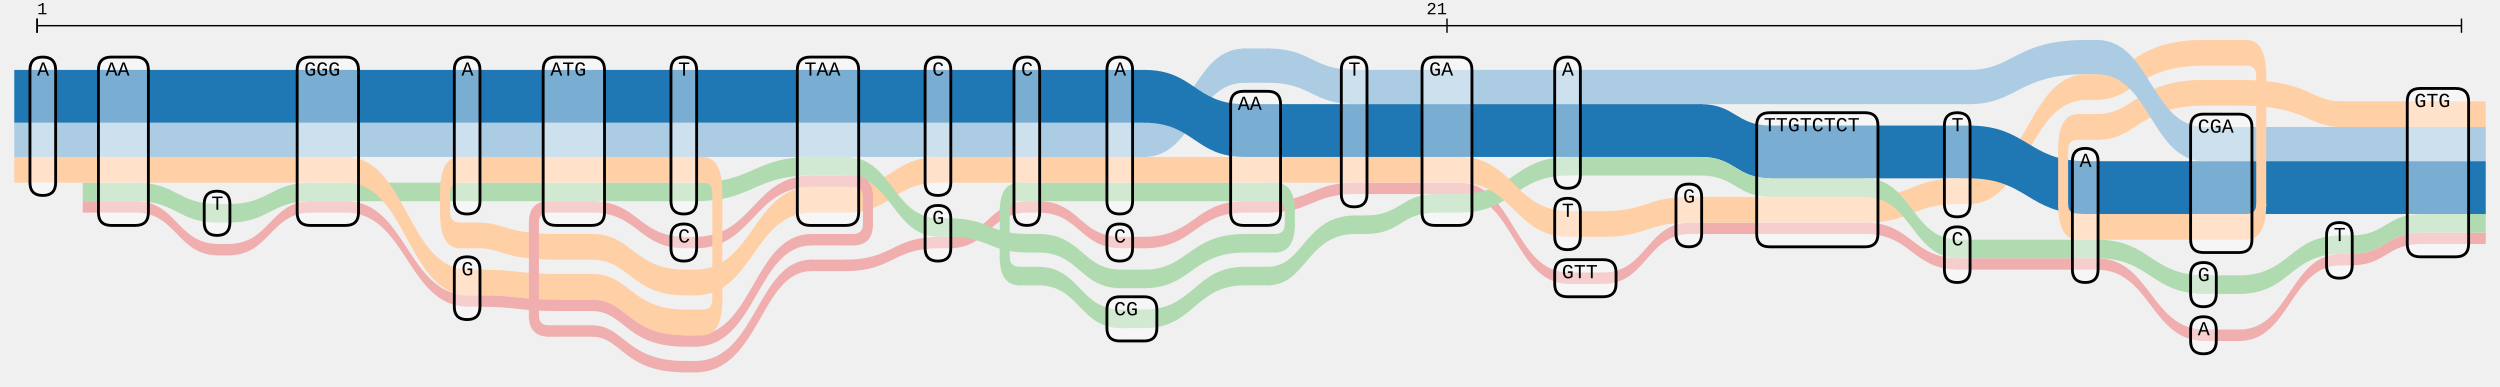
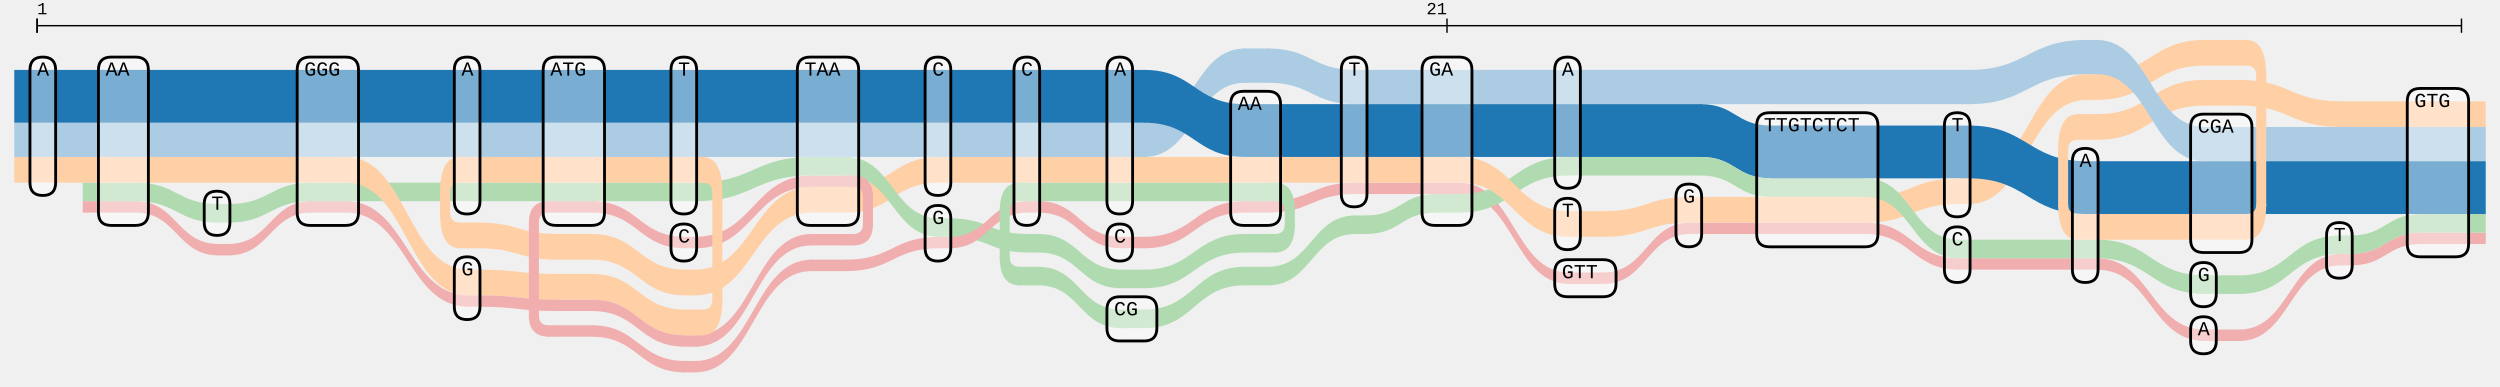
<svg xmlns="http://www.w3.org/2000/svg" id="tubemap" viewBox="-10 -29 1752.286 271">
  <g>
    <defs>
      <pattern id="patternA" width="7" height="7" patternUnits="userSpaceOnUse" patternTransform="rotate(45)">
        <rect x="0" y="0" width="7" height="7" fill="#FFFFFF" />
        <rect x="0" y="0" width="3" height="3" fill="#505050" />
        <rect x="4" y="0" width="3" height="3" fill="#505050" />
        <rect x="0" y="4" width="3" height="3" fill="#505050" />
        <rect x="4" y="4" width="3" height="3" fill="#505050" />
      </pattern>
    </defs>
    <g class="track">
      <rect x="48" y="112" width="38" height="8" style="fill: rgb(240, 174, 174); fill-opacity: 1;" trackID="4" trackName="Track E" class="track4" color="#F0AEAE" />
      <rect x="142.143" y="142" width="9" height="8" style="fill: rgb(240, 174, 174); fill-opacity: 1;" trackID="4" trackName="Track E" class="track4" color="#F0AEAE" />
      <rect x="207.286" y="112" width="26" height="8" style="fill: rgb(240, 174, 174); fill-opacity: 1;" trackID="4" trackName="Track E" class="track4" color="#F0AEAE" />
      <rect x="317.429" y="178" width="9" height="8" style="fill: rgb(240, 174, 174); fill-opacity: 1;" trackID="4" trackName="Track E" class="track4" color="#F0AEAE" />
      <rect x="379.714" y="181" width="26" height="8" style="fill: rgb(240, 174, 174); fill-opacity: 1;" trackID="4" trackName="Track E" class="track4" color="#F0AEAE" />
      <rect x="469.286" y="206" width="9" height="8" style="fill: rgb(240, 174, 174); fill-opacity: 1;" trackID="4" trackName="Track E" class="track4" color="#F0AEAE" />
      <rect x="557.857" y="135" width="26" height="8" style="fill: rgb(240, 174, 174); fill-opacity: 1;" trackID="4" trackName="Track E" class="track4" color="#F0AEAE" />
      <rect x="557.857" y="94" width="26" height="8" style="fill: rgb(240, 174, 174); fill-opacity: 1;" trackID="4" trackName="Track E" class="track4" color="#F0AEAE" />
      <rect x="469.286" y="137" width="9" height="8" style="fill: rgb(240, 174, 174); fill-opacity: 1;" trackID="4" trackName="Track E" class="track4" color="#F0AEAE" />
      <rect x="379.714" y="112" width="26" height="8" style="fill: rgb(240, 174, 174); fill-opacity: 1;" trackID="4" trackName="Track E" class="track4" color="#F0AEAE" />
      <rect x="379.714" y="199" width="26" height="8" style="fill: rgb(240, 174, 174); fill-opacity: 1;" trackID="4" trackName="Track E" class="track4" color="#F0AEAE" />
      <rect x="469.286" y="224" width="9" height="8" style="fill: rgb(240, 174, 174); fill-opacity: 1;" trackID="4" trackName="Track E" class="track4" color="#F0AEAE" />
      <rect x="557.857" y="153" width="26" height="8" style="fill: rgb(240, 174, 174); fill-opacity: 1;" trackID="4" trackName="Track E" class="track4" color="#F0AEAE" />
      <rect x="647.429" y="137" width="9" height="8" style="fill: rgb(240, 174, 174); fill-opacity: 1;" trackID="4" trackName="Track E" class="track4" color="#F0AEAE" />
      <rect x="709.714" y="112" width="9" height="8" style="fill: rgb(240, 174, 174); fill-opacity: 1;" trackID="4" trackName="Track E" class="track4" color="#F0AEAE" />
      <rect x="774.857" y="137" width="18" height="8" style="fill: rgb(240, 174, 174); fill-opacity: 1;" trackID="4" trackName="Track E" class="track4" color="#F0AEAE" />
      <rect x="861.571" y="112" width="18" height="8" style="fill: rgb(240, 174, 174); fill-opacity: 1;" trackID="4" trackName="Track E" class="track4" color="#F0AEAE" />
      <rect x="939.143" y="99" width="74.571" height="8" style="fill: rgb(240, 174, 174); fill-opacity: 1;" trackID="4" trackName="Track E" class="track4" color="#F0AEAE" />
      <rect x="1088.714" y="162" width="26" height="8" style="fill: rgb(240, 174, 174); fill-opacity: 1;" trackID="4" trackName="Track E" class="track4" color="#F0AEAE" />
      <rect x="1173.714" y="127" width="124.571" height="8" style="fill: rgb(240, 174, 174); fill-opacity: 1;" trackID="4" trackName="Track E" class="track4" color="#F0AEAE" />
      <rect x="1361.857" y="152" width="98.714" height="8" style="fill: rgb(240, 174, 174); fill-opacity: 1;" trackID="4" trackName="Track E" class="track4" color="#F0AEAE" />
      <rect x="1534.429" y="202" width="26" height="8" style="fill: rgb(240, 174, 174); fill-opacity: 1;" trackID="4" trackName="Track E" class="track4" color="#F0AEAE" />
      <rect x="1629.714" y="149" width="9" height="8" style="fill: rgb(240, 174, 174); fill-opacity: 1;" trackID="4" trackName="Track E" class="track4" color="#F0AEAE" />
      <rect x="1686.286" y="134" width="46" height="8" style="fill: rgb(240, 174, 174); fill-opacity: 1;" trackID="4" trackName="Track E" class="track4" color="#F0AEAE" />
      <rect x="48" y="99" width="38" height="13" style="fill: rgb(176, 219, 176); fill-opacity: 1;" trackID="3" trackName="Track D" class="track3" color="#B0DBB0" />
      <rect x="142.143" y="114" width="9" height="13" style="fill: rgb(176, 219, 176); fill-opacity: 1;" trackID="3" trackName="Track D" class="track3" color="#B0DBB0" />
      <rect x="207.286" y="99" width="271" height="13" style="fill: rgb(176, 219, 176); fill-opacity: 1;" trackID="3" trackName="Track D" class="track3" color="#B0DBB0" />
      <rect x="557.857" y="81" width="26" height="13" style="fill: rgb(176, 219, 176); fill-opacity: 1;" trackID="3" trackName="Track D" class="track3" color="#B0DBB0" />
      <rect x="647.429" y="124" width="9" height="13" style="fill: rgb(176, 219, 176); fill-opacity: 1;" trackID="3" trackName="Track D" class="track3" color="#B0DBB0" />
      <rect x="709.714" y="135" width="9" height="13" style="fill: rgb(176, 219, 176); fill-opacity: 1;" trackID="3" trackName="Track D" class="track3" color="#B0DBB0" />
      <rect x="774.857" y="160" width="18" height="13" style="fill: rgb(176, 219, 176); fill-opacity: 1;" trackID="3" trackName="Track D" class="track3" color="#B0DBB0" />
      <rect x="861.571" y="135" width="18" height="13" style="fill: rgb(176, 219, 176); fill-opacity: 1;" trackID="3" trackName="Track D" class="track3" color="#B0DBB0" />
      <rect x="709.714" y="99" width="169.857" height="13" style="fill: rgb(176, 219, 176); fill-opacity: 1;" trackID="3" trackName="Track D" class="track3" color="#B0DBB0" />
      <rect x="709.714" y="158" width="9" height="13" style="fill: rgb(176, 219, 176); fill-opacity: 1;" trackID="3" trackName="Track D" class="track3" color="#B0DBB0" />
      <rect x="774.857" y="188" width="18" height="13" style="fill: rgb(176, 219, 176); fill-opacity: 1;" trackID="3" trackName="Track D" class="track3" color="#B0DBB0" />
      <rect x="861.571" y="158" width="18" height="13" style="fill: rgb(176, 219, 176); fill-opacity: 1;" trackID="3" trackName="Track D" class="track3" color="#B0DBB0" />
      <rect x="939.143" y="122" width="9" height="13" style="fill: rgb(176, 219, 176); fill-opacity: 1;" trackID="3" trackName="Track D" class="track3" color="#B0DBB0" />
      <rect x="995.714" y="107" width="18" height="13" style="fill: rgb(176, 219, 176); fill-opacity: 1;" trackID="3" trackName="Track D" class="track3" color="#B0DBB0" />
      <rect x="1088.714" y="81" width="94" height="13" style="fill: rgb(176, 219, 176); fill-opacity: 1;" trackID="3" trackName="Track D" class="track3" color="#B0DBB0" />
      <rect x="1230.286" y="96" width="68" height="13" style="fill: rgb(176, 219, 176); fill-opacity: 1;" trackID="3" trackName="Track D" class="track3" color="#B0DBB0" />
      <rect x="1361.857" y="139" width="98.714" height="13" style="fill: rgb(176, 219, 176); fill-opacity: 1;" trackID="3" trackName="Track D" class="track3" color="#B0DBB0" />
      <rect x="1534.429" y="164" width="26" height="13" style="fill: rgb(176, 219, 176); fill-opacity: 1;" trackID="3" trackName="Track D" class="track3" color="#B0DBB0" />
      <rect x="1629.714" y="136" width="9" height="13" style="fill: rgb(176, 219, 176); fill-opacity: 1;" trackID="3" trackName="Track D" class="track3" color="#B0DBB0" />
      <rect x="1686.286" y="121" width="46" height="13" style="fill: rgb(176, 219, 176); fill-opacity: 1;" trackID="3" trackName="Track D" class="track3" color="#B0DBB0" />
      <rect x="0" y="81" width="233.286" height="18" style="fill: rgb(255, 207, 165); fill-opacity: 1;" trackID="2" trackName="Track C" class="track2" color="#FFCFA5" />
      <rect x="317.429" y="160" width="9" height="18" style="fill: rgb(255, 207, 165); fill-opacity: 1;" trackID="2" trackName="Track C" class="track2" color="#FFCFA5" />
      <rect x="379.714" y="163" width="26" height="18" style="fill: rgb(255, 207, 165); fill-opacity: 1;" trackID="2" trackName="Track C" class="track2" color="#FFCFA5" />
      <rect x="469.286" y="188" width="9" height="18" style="fill: rgb(255, 207, 165); fill-opacity: 1;" trackID="2" trackName="Track C" class="track2" color="#FFCFA5" />
      <rect x="317.429" y="81" width="160.857" height="18" style="fill: rgb(255, 207, 165); fill-opacity: 1;" trackID="2" trackName="Track C" class="track2" color="#FFCFA5" />
      <rect x="317.429" y="127" width="9" height="18" style="fill: rgb(255, 207, 165); fill-opacity: 1;" trackID="2" trackName="Track C" class="track2" color="#FFCFA5" />
      <rect x="379.714" y="135" width="26" height="18" style="fill: rgb(255, 207, 165); fill-opacity: 1;" trackID="2" trackName="Track C" class="track2" color="#FFCFA5" />
      <rect x="469.286" y="160" width="9" height="18" style="fill: rgb(255, 207, 165); fill-opacity: 1;" trackID="2" trackName="Track C" class="track2" color="#FFCFA5" />
      <rect x="557.857" y="102" width="26" height="18" style="fill: rgb(255, 207, 165); fill-opacity: 1;" trackID="2" trackName="Track C" class="track2" color="#FFCFA5" />
      <rect x="647.429" y="81" width="366.286" height="18" style="fill: rgb(255, 207, 165); fill-opacity: 1;" trackID="2" trackName="Track C" class="track2" color="#FFCFA5" />
      <rect x="1088.714" y="119" width="26" height="18" style="fill: rgb(255, 207, 165); fill-opacity: 1;" trackID="2" trackName="Track C" class="track2" color="#FFCFA5" />
      <rect x="1173.714" y="109" width="124.571" height="18" style="fill: rgb(255, 207, 165); fill-opacity: 1;" trackID="2" trackName="Track C" class="track2" color="#FFCFA5" />
      <rect x="1361.857" y="96" width="9" height="18" style="fill: rgb(255, 207, 165); fill-opacity: 1;" trackID="2" trackName="Track C" class="track2" color="#FFCFA5" />
      <rect x="1451.571" y="23" width="9" height="18" style="fill: rgb(255, 207, 165); fill-opacity: 1;" trackID="2" trackName="Track C" class="track2" color="#FFCFA5" />
      <rect x="1534.429" y="-1" width="26" height="18" style="fill: rgb(255, 207, 165); fill-opacity: 1;" trackID="2" trackName="Track C" class="track2" color="#FFCFA5" />
      <rect x="1451.571" y="121" width="108.857" height="18" style="fill: rgb(255, 207, 165); fill-opacity: 1;" trackID="2" trackName="Track C" class="track2" color="#FFCFA5" />
      <rect x="1451.571" y="51" width="9" height="18" style="fill: rgb(255, 207, 165); fill-opacity: 1;" trackID="2" trackName="Track C" class="track2" color="#FFCFA5" />
      <rect x="1534.429" y="27" width="26" height="18" style="fill: rgb(255, 207, 165); fill-opacity: 1;" trackID="2" trackName="Track C" class="track2" color="#FFCFA5" />
      <rect x="1629.714" y="42" width="102.571" height="18" style="fill: rgb(255, 207, 165); fill-opacity: 1;" trackID="2" trackName="Track C" class="track2" color="#FFCFA5" />
      <rect x="0" y="57" width="792.857" height="24" style="fill: rgb(171, 204, 227); fill-opacity: 1;" trackID="1" trackName="Track B" class="track1" color="#ABCCE3" />
      <rect x="861.571" y="5" width="18" height="24" style="fill: rgb(171, 204, 227); fill-opacity: 1;" trackID="1" trackName="Track B" class="track1" color="#ABCCE3" />
      <rect x="939.143" y="20" width="431.714" height="24" style="fill: rgb(171, 204, 227); fill-opacity: 1;" trackID="1" trackName="Track B" class="track1" color="#ABCCE3" />
      <rect x="1451.571" y="-1" width="9" height="24" style="fill: rgb(171, 204, 227); fill-opacity: 1;" trackID="1" trackName="Track B" class="track1" color="#ABCCE3" />
      <rect x="1534.429" y="60" width="197.857" height="24" style="fill: rgb(171, 204, 227); fill-opacity: 1;" trackID="1" trackName="Track B" class="track1" color="#ABCCE3" />
      <rect x="0" y="20" width="792.857" height="37" style="fill: rgb(31, 119, 180); fill-opacity: 1;" trackID="0" trackName="Track A" class="track0" color="#1f77b4" />
      <rect x="861.571" y="44" width="321.143" height="37" style="fill: rgb(31, 119, 180); fill-opacity: 1;" trackID="0" trackName="Track A" class="track0" color="#1f77b4" />
      <rect x="1230.286" y="59" width="140.571" height="37" style="fill: rgb(31, 119, 180); fill-opacity: 1;" trackID="0" trackName="Track A" class="track0" color="#1f77b4" />
      <rect x="1451.571" y="84" width="280.714" height="37" style="fill: rgb(31, 119, 180); fill-opacity: 1;" trackID="0" trackName="Track A" class="track0" color="#1f77b4" />
+       <path d="M 325.429 127 C 353.071 127 353.071 135 380.714 135 V 153 C 353.071 153 353.071 145 325.429 145 Z" style="fill: rgb(255, 207, 165); fill-opacity: 1;" trackID="2" trackName="Track C" class="track2" color="#FFCFA5" />
+       <path d="M 404.714 135 C 437.5 135 437.5 160 470.286 160 V 178 C 437.5 178 437.5 153 404.714 153 Z" style="fill: rgb(255, 207, 165); fill-opacity: 1;" trackID="2" trackName="Track C" class="track2" color="#FFCFA5" />
+       <path d="M 404.714 163 C 437.5 163 437.5 188 470.286 188 V 206 C 437.5 206 437.5 181 404.714 181 Z" style="fill: rgb(255, 207, 165); fill-opacity: 1;" trackID="2" trackName="Track C" class="track2" color="#FFCFA5" />
+       <path d="M 404.714 181 C 437.5 181 437.5 206 470.286 206 V 214 C 437.5 214 437.5 189 404.714 189 Z" style="fill: rgb(240, 174, 174); fill-opacity: 1;" trackID="4" trackName="Track E" class="track4" color="#F0AEAE" />
+       <path d="M 404.714 199 C 437.5 199 437.5 224 470.286 224 V 232 C 437.5 232 437.5 207 404.714 207 Z" style="fill: rgb(240, 174, 174); fill-opacity: 1;" trackID="4" trackName="Track E" class="track4" color="#F0AEAE" />
+       <path d="M 477.286 206 C 518.071 206 518.071 135 558.857 135 V 143 C 518.071 143 518.071 214 477.286 214 Z" style="fill: rgb(240, 174, 174); fill-opacity: 1;" trackID="4" trackName="Track E" class="track4" color="#F0AEAE" />
+       <path d="M 477.286 224 C 518.071 224 518.071 153 558.857 153 V 161 C 518.071 161 518.071 232 477.286 232 Z" style="fill: rgb(240, 174, 174); fill-opacity: 1;" trackID="4" trackName="Track E" class="track4" color="#F0AEAE" />
+       <path d="M 717.714 135 C 746.786 135 746.786 160 775.857 160 V 173 C 746.786 173 746.786 148 717.714 148 Z" style="fill: rgb(176, 219, 176); fill-opacity: 1;" trackID="3" trackName="Track D" class="track3" color="#B0DBB0" />
+       <path d="M 791.857 160 C 827.214 160 827.214 135 862.571 135 V 148 C 827.214 148 827.214 173 791.857 173 Z" style="fill: rgb(176, 219, 176); fill-opacity: 1;" trackID="3" trackName="Track D" class="track3" color="#B0DBB0" />
+       <path d="M 878.571 158 C 909.357 158 909.357 122 940.143 122 V 135 C 909.357 135 909.357 171 878.571 171 Z" style="fill: rgb(176, 219, 176); fill-opacity: 1;" trackID="3" trackName="Track D" class="track3" color="#B0DBB0" />
+       <path d="M 1369.857 20 C 1411.214 20 1411.214 -1 1452.571 -1 V 23 C 1411.214 23 1411.214 44 1369.857 44 Z" style="fill: rgb(171, 204, 227); fill-opacity: 1;" trackID="1" trackName="Track B" class="track1" color="#ABCCE3" />
+       <path d="M 1459.571 23 C 1497.5 23 1497.5 -1 1535.429 -1 V 17 C 1497.5 17 1497.5 41 1459.571 41 Z" style="fill: rgb(255, 207, 165); fill-opacity: 1;" trackID="2" trackName="Track C" class="track2" color="#FFCFA5" />
+       <path d="M 1459.571 51 C 1497.5 51 1497.5 27 1535.429 27 V 45 C 1497.5 45 1497.5 69 1459.571 69 Z" style="fill: rgb(255, 207, 165); fill-opacity: 1;" trackID="2" trackName="Track C" class="track2" color="#FFCFA5" />
+       <path d="M 1559.429 27 C 1595.071 27 1595.071 42 1630.714 42 V 60 C 1595.071 60 1595.071 45 1559.429 45 Z" style="fill: rgb(255, 207, 165); fill-opacity: 1;" trackID="2" trackName="Track C" class="track2" color="#FFCFA5" />
+       <path d="M 150.143 142 C 179.214 142 179.214 112 208.286 112 V 120 C 179.214 120 179.214 150 150.143 150 Z" style="fill: rgb(240, 174, 174); fill-opacity: 1;" trackID="4" trackName="Track E" class="track4" color="#F0AEAE" />
+       <path d="M 477.286 160 C 518.071 160 518.071 102 558.857 102 V 120 C 518.071 120 518.071 178 477.286 178 Z" style="fill: rgb(255, 207, 165); fill-opacity: 1;" trackID="2" trackName="Track C" class="track2" color="#FFCFA5" />
+       <path d="M 582.857 153 C 615.643 153 615.643 137 648.429 137 V 145 C 615.643 145 615.643 161 582.857 161 Z" style="fill: rgb(240, 174, 174); fill-opacity: 1;" trackID="4" trackName="Track E" class="track4" color="#F0AEAE" />
+       <path d="M 878.571 5 C 909.357 5 909.357 20 940.143 20 V 44 C 909.357 44 909.357 29 878.571 29 Z" style="fill: rgb(171, 204, 227); fill-opacity: 1;" trackID="1" trackName="Track B" class="track1" color="#ABCCE3" />
+       <path d="M 717.714 158 C 746.786 158 746.786 188 775.857 188 V 201 C 746.786 201 746.786 171 717.714 171 Z" style="fill: rgb(176, 219, 176); fill-opacity: 1;" trackID="3" trackName="Track D" class="track3" color="#B0DBB0" />
+       <path d="M 947.143 122 C 971.929 122 971.929 107 996.714 107 V 120 C 971.929 120 971.929 135 947.143 135 Z" style="fill: rgb(176, 219, 176); fill-opacity: 1;" trackID="3" trackName="Track D" class="track3" color="#B0DBB0" />
+       <path d="M 1181.714 44 C 1206.5 44 1206.5 59 1231.286 59 V 96 C 1206.5 96 1206.5 81 1181.714 81 Z" style="fill: rgb(31, 119, 180); fill-opacity: 1;" trackID="0" trackName="Track A" class="track0" color="#1f77b4" />
+       <path d="M 1181.714 81 C 1206.5 81 1206.5 96 1231.286 96 V 109 C 1206.5 109 1206.5 94 1181.714 94 Z" style="fill: rgb(176, 219, 176); fill-opacity: 1;" trackID="3" trackName="Track D" class="track3" color="#B0DBB0" />
+       <path d="M 1459.571 -1 C 1497.5 -1 1497.5 60 1535.429 60 V 84 C 1497.5 84 1497.5 23 1459.571 23 Z" style="fill: rgb(171, 204, 227); fill-opacity: 1;" trackID="1" trackName="Track B" class="track1" color="#ABCCE3" />
      <path d="M 85 112 C 114.071 112 114.071 142 143.143 142 V 150 C 114.071 150 114.071 120 85 120 Z" style="fill: rgb(240, 174, 174); fill-opacity: 1;" trackID="4" trackName="Track E" class="track4" color="#F0AEAE" />
-       <path d="M 150.143 142 C 179.214 142 179.214 112 208.286 112 V 120 C 179.214 120 179.214 150 150.143 150 Z" style="fill: rgb(240, 174, 174); fill-opacity: 1;" trackID="4" trackName="Track E" class="track4" color="#F0AEAE" />
+       <path d="M 85 99 C 114.071 99 114.071 114 143.143 114 V 127 C 114.071 127 114.071 112 85 112 Z" style="fill: rgb(176, 219, 176); fill-opacity: 1;" trackID="3" trackName="Track D" class="track3" color="#B0DBB0" />
+       <path d="M 150.143 114 C 179.214 114 179.214 99 208.286 99 V 112 C 179.214 112 179.214 127 150.143 127 Z" style="fill: rgb(176, 219, 176); fill-opacity: 1;" trackID="3" trackName="Track D" class="track3" color="#B0DBB0" />
      <path d="M 232.286 81 C 275.357 81 275.357 160 318.429 160 V 178 C 275.357 178 275.357 99 232.286 99 Z" style="fill: rgb(255, 207, 165); fill-opacity: 1;" trackID="2" trackName="Track C" class="track2" color="#FFCFA5" />
      <path d="M 232.286 112 C 275.357 112 275.357 178 318.429 178 V 186 C 275.357 186 275.357 120 232.286 120 Z" style="fill: rgb(240, 174, 174); fill-opacity: 1;" trackID="4" trackName="Track E" class="track4" color="#F0AEAE" />
      <path d="M 325.429 160 C 353.071 160 353.071 163 380.714 163 V 181 C 353.071 181 353.071 178 325.429 178 Z" style="fill: rgb(255, 207, 165); fill-opacity: 1;" trackID="2" trackName="Track C" class="track2" color="#FFCFA5" />
      <path d="M 325.429 178 C 353.071 178 353.071 181 380.714 181 V 189 C 353.071 189 353.071 186 325.429 186 Z" style="fill: rgb(240, 174, 174); fill-opacity: 1;" trackID="4" trackName="Track E" class="track4" color="#F0AEAE" />
-       <path d="M 1559.429 27 C 1609.329 27 1609.329 42 1630.714 42 V 60 C 1607.292 60 1607.292 45 1559.429 45 Z" style="fill: rgb(255, 207, 165); fill-opacity: 1;" trackID="2" trackName="Track C" class="track2" color="#FFCFA5" />
-       <path d="M 1459.571 23 C 1484.496 23 1484.496 -1 1535.429 -1 V 17 C 1486.663 17 1486.663 41 1459.571 41 Z" style="fill: rgb(255, 207, 165); fill-opacity: 1;" trackID="2" trackName="Track C" class="track2" color="#FFCFA5" />
-       <path d="M 1459.571 51 C 1486.663 51 1486.663 27 1535.429 27 V 45 C 1488.831 45 1488.831 69 1459.571 69 Z" style="fill: rgb(255, 207, 165); fill-opacity: 1;" trackID="2" trackName="Track C" class="track2" color="#FFCFA5" />
-       <path d="M 1369.857 20 C 1401.761 20 1401.761 -1 1452.571 -1 V 23 C 1404.124 23 1404.124 44 1369.857 44 Z" style="fill: rgb(171, 204, 227); fill-opacity: 1;" trackID="1" trackName="Track B" class="track1" color="#ABCCE3" />
-       <path d="M 878.571 158 C 904.08 158 904.08 122 940.143 122 V 135 C 905.839 135 905.839 171 878.571 171 Z" style="fill: rgb(176, 219, 176); fill-opacity: 1;" trackID="3" trackName="Track D" class="track3" color="#B0DBB0" />
-       <path d="M 791.857 160 C 823.173 160 823.173 135 862.571 135 V 148 C 825.194 148 825.194 173 791.857 173 Z" style="fill: rgb(176, 219, 176); fill-opacity: 1;" trackID="3" trackName="Track D" class="track3" color="#B0DBB0" />
-       <path d="M 717.714 135 C 748.447 135 748.447 160 775.857 160 V 173 C 746.786 173 746.786 148 717.714 148 Z" style="fill: rgb(176, 219, 176); fill-opacity: 1;" trackID="3" trackName="Track D" class="track3" color="#B0DBB0" />
-       <path d="M 477.286 206 C 518.071 206 518.071 135 558.857 135 V 143 C 520.402 143 520.402 214 477.286 214 Z" style="fill: rgb(240, 174, 174); fill-opacity: 1;" trackID="4" trackName="Track E" class="track4" color="#F0AEAE" />
-       <path d="M 477.286 224 C 520.402 224 520.402 153 558.857 153 V 161 C 522.733 161 522.733 232 477.286 232 Z" style="fill: rgb(240, 174, 174); fill-opacity: 1;" trackID="4" trackName="Track E" class="track4" color="#F0AEAE" />
-       <path d="M 404.714 135 C 433.753 135 433.753 160 470.286 160 V 178 C 431.88 178 431.88 153 404.714 153 Z" style="fill: rgb(255, 207, 165); fill-opacity: 1;" trackID="2" trackName="Track C" class="track2" color="#FFCFA5" />
-       <path d="M 404.714 163 C 431.88 163 431.88 188 470.286 188 V 206 C 430.006 206 430.006 181 404.714 181 Z" style="fill: rgb(255, 207, 165); fill-opacity: 1;" trackID="2" trackName="Track C" class="track2" color="#FFCFA5" />
-       <path d="M 404.714 181 C 430.006 181 430.006 206 470.286 206 V 214 C 428.133 214 428.133 189 404.714 189 Z" style="fill: rgb(240, 174, 174); fill-opacity: 1;" trackID="4" trackName="Track E" class="track4" color="#F0AEAE" />
-       <path d="M 404.714 199 C 428.133 199 428.133 224 470.286 224 V 232 C 426.259 232 426.259 207 404.714 207 Z" style="fill: rgb(240, 174, 174); fill-opacity: 1;" trackID="4" trackName="Track E" class="track4" color="#F0AEAE" />
-       <path d="M 325.429 127 C 343.594 127 343.594 135 380.714 135 V 153 C 342.014 153 342.014 145 325.429 145 Z" style="fill: rgb(255, 207, 165); fill-opacity: 1;" trackID="2" trackName="Track C" class="track2" color="#FFCFA5" />
-       <path d="M 85 99 C 114.071 99 114.071 114 143.143 114 V 127 C 114.071 127 114.071 112 85 112 Z" style="fill: rgb(176, 219, 176); fill-opacity: 1;" trackID="3" trackName="Track D" class="track3" color="#B0DBB0" />
-       <path d="M 150.143 114 C 179.214 114 179.214 99 208.286 99 V 112 C 179.214 112 179.214 127 150.143 127 Z" style="fill: rgb(176, 219, 176); fill-opacity: 1;" trackID="3" trackName="Track D" class="track3" color="#B0DBB0" />
      <path d="M 477.286 99 C 518.071 99 518.071 81 558.857 81 V 94 C 518.071 94 518.071 112 477.286 112 Z" style="fill: rgb(176, 219, 176); fill-opacity: 1;" trackID="3" trackName="Track D" class="track3" color="#B0DBB0" />
      <path d="M 470.286 137 C 437.5 137 437.5 112 404.714 112 V 120 C 437.5 120 437.5 145 470.286 145 Z" style="fill: rgb(240, 174, 174); fill-opacity: 1;" trackID="4" trackName="Track E" class="track4" color="#F0AEAE" />
      <path d="M 558.857 94 C 518.071 94 518.071 137 477.286 137 V 145 C 518.071 145 518.071 102 558.857 102 Z" style="fill: rgb(240, 174, 174); fill-opacity: 1;" trackID="4" trackName="Track E" class="track4" color="#F0AEAE" />
-       <path d="M 477.286 160 C 518.071 160 518.071 102 558.857 102 V 120 C 518.071 120 518.071 178 477.286 178 Z" style="fill: rgb(255, 207, 165); fill-opacity: 1;" trackID="2" trackName="Track C" class="track2" color="#FFCFA5" />
      <path d="M 582.857 102 C 615.643 102 615.643 81 648.429 81 V 99 C 615.643 99 615.643 120 582.857 120 Z" style="fill: rgb(255, 207, 165); fill-opacity: 1;" trackID="2" trackName="Track C" class="track2" color="#FFCFA5" />
-       <path d="M 582.857 153 C 615.643 153 615.643 137 648.429 137 V 145 C 615.643 145 615.643 161 582.857 161 Z" style="fill: rgb(240, 174, 174); fill-opacity: 1;" trackID="4" trackName="Track E" class="track4" color="#F0AEAE" />
      <path d="M 582.857 81 C 615.643 81 615.643 124 648.429 124 V 137 C 615.643 137 615.643 94 582.857 94 Z" style="fill: rgb(176, 219, 176); fill-opacity: 1;" trackID="3" trackName="Track D" class="track3" color="#B0DBB0" />
+       <path d="M 655.429 124 C 683.071 124 683.071 135 710.714 135 V 148 C 683.071 148 683.071 137 655.429 137 Z" style="fill: rgb(176, 219, 176); fill-opacity: 1;" trackID="3" trackName="Track D" class="track3" color="#B0DBB0" />
      <path d="M 655.429 137 C 683.071 137 683.071 112 710.714 112 V 120 C 683.071 120 683.071 145 655.429 145 Z" style="fill: rgb(240, 174, 174); fill-opacity: 1;" trackID="4" trackName="Track E" class="track4" color="#F0AEAE" />
-       <path d="M 655.429 124 C 683.071 124 683.071 135 710.714 135 V 148 C 683.071 148 683.071 137 655.429 137 Z" style="fill: rgb(176, 219, 176); fill-opacity: 1;" trackID="3" trackName="Track D" class="track3" color="#B0DBB0" />
      <path d="M 717.714 112 C 746.786 112 746.786 137 775.857 137 V 145 C 746.786 145 746.786 120 717.714 120 Z" style="fill: rgb(240, 174, 174); fill-opacity: 1;" trackID="4" trackName="Track E" class="track4" color="#F0AEAE" />
      <path d="M 791.857 57 C 827.214 57 827.214 5 862.571 5 V 29 C 827.214 29 827.214 81 791.857 81 Z" style="fill: rgb(171, 204, 227); fill-opacity: 1;" trackID="1" trackName="Track B" class="track1" color="#ABCCE3" />
      <path d="M 791.857 20 C 827.214 20 827.214 44 862.571 44 V 81 C 827.214 81 827.214 57 791.857 57 Z" style="fill: rgb(31, 119, 180); fill-opacity: 1;" trackID="0" trackName="Track A" class="track0" color="#1f77b4" />
      <path d="M 791.857 137 C 827.214 137 827.214 112 862.571 112 V 120 C 827.214 120 827.214 145 791.857 145 Z" style="fill: rgb(240, 174, 174); fill-opacity: 1;" trackID="4" trackName="Track E" class="track4" color="#F0AEAE" />
      <path d="M 878.571 112 C 909.357 112 909.357 99 940.143 99 V 107 C 909.357 107 909.357 120 878.571 120 Z" style="fill: rgb(240, 174, 174); fill-opacity: 1;" trackID="4" trackName="Track E" class="track4" color="#F0AEAE" />
-       <path d="M 717.714 158 C 746.786 158 746.786 188 775.857 188 V 201 C 746.786 201 746.786 171 717.714 171 Z" style="fill: rgb(176, 219, 176); fill-opacity: 1;" trackID="3" trackName="Track D" class="track3" color="#B0DBB0" />
      <path d="M 791.857 188 C 827.214 188 827.214 158 862.571 158 V 171 C 827.214 171 827.214 201 791.857 201 Z" style="fill: rgb(176, 219, 176); fill-opacity: 1;" trackID="3" trackName="Track D" class="track3" color="#B0DBB0" />
-       <path d="M 878.571 5 C 909.357 5 909.357 20 940.143 20 V 44 C 909.357 44 909.357 29 878.571 29 Z" style="fill: rgb(171, 204, 227); fill-opacity: 1;" trackID="1" trackName="Track B" class="track1" color="#ABCCE3" />
-       <path d="M 947.143 122 C 971.929 122 971.929 107 996.714 107 V 120 C 971.929 120 971.929 135 947.143 135 Z" style="fill: rgb(176, 219, 176); fill-opacity: 1;" trackID="3" trackName="Track D" class="track3" color="#B0DBB0" />
      <path d="M 1012.714 99 C 1051.214 99 1051.214 162 1089.714 162 V 170 C 1051.214 170 1051.214 107 1012.714 107 Z" style="fill: rgb(240, 174, 174); fill-opacity: 1;" trackID="4" trackName="Track E" class="track4" color="#F0AEAE" />
      <path d="M 1012.714 107 C 1051.214 107 1051.214 81 1089.714 81 V 94 C 1051.214 94 1051.214 120 1012.714 120 Z" style="fill: rgb(176, 219, 176); fill-opacity: 1;" trackID="3" trackName="Track D" class="track3" color="#B0DBB0" />
      <path d="M 1012.714 81 C 1051.214 81 1051.214 119 1089.714 119 V 137 C 1051.214 137 1051.214 99 1012.714 99 Z" style="fill: rgb(255, 207, 165); fill-opacity: 1;" trackID="2" trackName="Track C" class="track2" color="#FFCFA5" />
      <path d="M 1113.714 162 C 1144.214 162 1144.214 127 1174.714 127 V 135 C 1144.214 135 1144.214 170 1113.714 170 Z" style="fill: rgb(240, 174, 174); fill-opacity: 1;" trackID="4" trackName="Track E" class="track4" color="#F0AEAE" />
-       <path d="M 1181.714 44 C 1206.5 44 1206.5 59 1231.286 59 V 96 C 1206.5 96 1206.5 81 1181.714 81 Z" style="fill: rgb(31, 119, 180); fill-opacity: 1;" trackID="0" trackName="Track A" class="track0" color="#1f77b4" />
-       <path d="M 1181.714 81 C 1206.5 81 1206.5 96 1231.286 96 V 109 C 1206.5 109 1206.5 94 1181.714 94 Z" style="fill: rgb(176, 219, 176); fill-opacity: 1;" trackID="3" trackName="Track D" class="track3" color="#B0DBB0" />
      <path d="M 1297.286 109 C 1330.071 109 1330.071 96 1362.857 96 V 114 C 1330.071 114 1330.071 127 1297.286 127 Z" style="fill: rgb(255, 207, 165); fill-opacity: 1;" trackID="2" trackName="Track C" class="track2" color="#FFCFA5" />
      <path d="M 1297.286 96 C 1330.071 96 1330.071 139 1362.857 139 V 152 C 1330.071 152 1330.071 109 1297.286 109 Z" style="fill: rgb(176, 219, 176); fill-opacity: 1;" trackID="3" trackName="Track D" class="track3" color="#B0DBB0" />
      <path d="M 1297.286 127 C 1330.071 127 1330.071 152 1362.857 152 V 160 C 1330.071 160 1330.071 135 1297.286 135 Z" style="fill: rgb(240, 174, 174); fill-opacity: 1;" trackID="4" trackName="Track E" class="track4" color="#F0AEAE" />
      <path d="M 1369.857 96 C 1411.214 96 1411.214 23 1452.571 23 V 41 C 1411.214 41 1411.214 114 1369.857 114 Z" style="fill: rgb(255, 207, 165); fill-opacity: 1;" trackID="2" trackName="Track C" class="track2" color="#FFCFA5" />
      <path d="M 1369.857 59 C 1411.214 59 1411.214 84 1452.571 84 V 121 C 1411.214 121 1411.214 96 1369.857 96 Z" style="fill: rgb(31, 119, 180); fill-opacity: 1;" trackID="0" trackName="Track A" class="track0" color="#1f77b4" />
      <path d="M 1459.571 139 C 1497.5 139 1497.5 164 1535.429 164 V 177 C 1497.5 177 1497.5 152 1459.571 152 Z" style="fill: rgb(176, 219, 176); fill-opacity: 1;" trackID="3" trackName="Track D" class="track3" color="#B0DBB0" />
      <path d="M 1459.571 152 C 1497.5 152 1497.5 202 1535.429 202 V 210 C 1497.5 210 1497.5 160 1459.571 160 Z" style="fill: rgb(240, 174, 174); fill-opacity: 1;" trackID="4" trackName="Track E" class="track4" color="#F0AEAE" />
      <path d="M 1113.714 119 C 1144.214 119 1144.214 109 1174.714 109 V 127 C 1144.214 127 1144.214 137 1113.714 137 Z" style="fill: rgb(255, 207, 165); fill-opacity: 1;" trackID="2" trackName="Track C" class="track2" color="#FFCFA5" />
-       <path d="M 1459.571 -1 C 1497.5 -1 1497.5 60 1535.429 60 V 84 C 1497.5 84 1497.5 23 1459.571 23 Z" style="fill: rgb(171, 204, 227); fill-opacity: 1;" trackID="1" trackName="Track B" class="track1" color="#ABCCE3" />
      <path d="M 1559.429 164 C 1595.071 164 1595.071 136 1630.714 136 V 149 C 1595.071 149 1595.071 177 1559.429 177 Z" style="fill: rgb(176, 219, 176); fill-opacity: 1;" trackID="3" trackName="Track D" class="track3" color="#B0DBB0" />
      <path d="M 1559.429 202 C 1595.071 202 1595.071 149 1630.714 149 V 157 C 1595.071 157 1595.071 210 1559.429 210 Z" style="fill: rgb(240, 174, 174); fill-opacity: 1;" trackID="4" trackName="Track E" class="track4" color="#F0AEAE" />
      <path d="M 1637.714 136 C 1662.5 136 1662.5 121 1687.286 121 V 134 C 1662.5 134 1662.5 149 1637.714 149 Z" style="fill: rgb(176, 219, 176); fill-opacity: 1;" trackID="3" trackName="Track D" class="track3" color="#B0DBB0" />
      <path d="M 1637.714 149 C 1662.5 149 1662.5 134 1687.286 134 V 142 C 1662.5 142 1662.5 157 1637.714 157 Z" style="fill: rgb(240, 174, 174); fill-opacity: 1;" trackID="4" trackName="Track E" class="track4" color="#F0AEAE" />
      <rect x="582.857" y="135" width="6" height="8" style="fill: rgb(240, 174, 174);" trackID="4" trackName="Track E" class="track4" color="#F0AEAE" />
      <rect x="594.857" y="108" width="7" height="22" style="fill: rgb(240, 174, 174);" trackID="4" trackName="Track E" class="track4" color="#F0AEAE" />
      <rect x="582.857" y="94" width="6" height="8" style="fill: rgb(240, 174, 174);" trackID="4" trackName="Track E" class="track4" color="#F0AEAE" />
      <rect x="373.714" y="112" width="7" height="8" style="fill: rgb(240, 174, 174);" trackID="4" trackName="Track E" class="track4" color="#F0AEAE" />
      <rect x="360.714" y="126" width="7" height="68" style="fill: rgb(240, 174, 174);" trackID="4" trackName="Track E" class="track4" color="#F0AEAE" />
      <rect x="373.714" y="199" width="7" height="8" style="fill: rgb(240, 174, 174);" trackID="4" trackName="Track E" class="track4" color="#F0AEAE" />
      <path d="M 587.857 135 Q 594.857 135 594.857 128 H 601.857 Q 601.857 143 587.857 143 Z " style="fill: rgb(240, 174, 174);" trackID="4" class="track4" color="#F0AEAE" />
      <path d="M 587.857 94 Q 601.857 94 601.857 109 H 594.857 Q 594.857 102 587.857 102 Z " style="fill: rgb(240, 174, 174);" trackID="4" class="track4" color="#F0AEAE" />
      <path d="M 374.714 199 Q 367.714 199 367.714 192 H 360.714 Q 360.714 207 374.714 207 Z " style="fill: rgb(240, 174, 174);" trackID="4" class="track4" color="#F0AEAE" />
      <path d="M 374.714 112 Q 360.714 112 360.714 127 H 367.714 Q 367.714 120 374.714 120 Z " style="fill: rgb(240, 174, 174);" trackID="4" class="track4" color="#F0AEAE" />
      <rect x="878.571" y="135" width="6" height="13" style="fill: rgb(176, 219, 176);" trackID="3" trackName="Track D" class="track3" color="#B0DBB0" />
      <rect x="890.571" y="118" width="7" height="12" style="fill: rgb(176, 219, 176);" trackID="3" trackName="Track D" class="track3" color="#B0DBB0" />
      <rect x="878.571" y="99" width="6" height="13" style="fill: rgb(176, 219, 176);" trackID="3" trackName="Track D" class="track3" color="#B0DBB0" />
      <rect x="703.714" y="99" width="7" height="13" style="fill: rgb(176, 219, 176);" trackID="3" trackName="Track D" class="track3" color="#B0DBB0" />
      <rect x="690.714" y="118" width="7" height="35" style="fill: rgb(176, 219, 176);" trackID="3" trackName="Track D" class="track3" color="#B0DBB0" />
      <rect x="703.714" y="158" width="7" height="13" style="fill: rgb(176, 219, 176);" trackID="3" trackName="Track D" class="track3" color="#B0DBB0" />
      <path d="M 883.571 135 Q 890.571 135 890.571 128 H 897.571 Q 897.571 148 883.571 148 Z " style="fill: rgb(176, 219, 176);" trackID="3" class="track3" color="#B0DBB0" />
      <path d="M 883.571 99 Q 897.571 99 897.571 119 H 890.571 Q 890.571 112 883.571 112 Z " style="fill: rgb(176, 219, 176);" trackID="3" class="track3" color="#B0DBB0" />
      <path d="M 704.714 158 Q 697.714 158 697.714 151 H 690.714 Q 690.714 171 704.714 171 Z " style="fill: rgb(176, 219, 176);" trackID="3" class="track3" color="#B0DBB0" />
      <path d="M 704.714 99 Q 690.714 99 690.714 119 H 697.714 Q 697.714 112 704.714 112 Z " style="fill: rgb(176, 219, 176);" trackID="3" class="track3" color="#B0DBB0" />
      <rect x="477.286" y="188" width="6" height="18" style="fill: rgb(255, 207, 165);" trackID="2" trackName="Track C" class="track2" color="#FFCFA5" />
      <rect x="489.286" y="105" width="7" height="78" style="fill: rgb(255, 207, 165);" trackID="2" trackName="Track C" class="track2" color="#FFCFA5" />
      <rect x="477.286" y="81" width="6" height="18" style="fill: rgb(255, 207, 165);" trackID="2" trackName="Track C" class="track2" color="#FFCFA5" />
      <rect x="311.429" y="81" width="7" height="18" style="fill: rgb(255, 207, 165);" trackID="2" trackName="Track C" class="track2" color="#FFCFA5" />
      <rect x="298.429" y="105" width="7" height="17" style="fill: rgb(255, 207, 165);" trackID="2" trackName="Track C" class="track2" color="#FFCFA5" />
      <rect x="311.429" y="127" width="7" height="18" style="fill: rgb(255, 207, 165);" trackID="2" trackName="Track C" class="track2" color="#FFCFA5" />
      <rect x="1559.429" y="-1" width="6" height="18" style="fill: rgb(255, 207, 165);" trackID="2" trackName="Track C" class="track2" color="#FFCFA5" />
      <rect x="1571.429" y="23" width="7" height="93" style="fill: rgb(255, 207, 165);" trackID="2" trackName="Track C" class="track2" color="#FFCFA5" />
      <rect x="1559.429" y="121" width="6" height="18" style="fill: rgb(255, 207, 165);" trackID="2" trackName="Track C" class="track2" color="#FFCFA5" />
      <rect x="1445.571" y="121" width="7" height="18" style="fill: rgb(255, 207, 165);" trackID="2" trackName="Track C" class="track2" color="#FFCFA5" />
      <rect x="1432.571" y="75" width="7" height="41" style="fill: rgb(255, 207, 165);" trackID="2" trackName="Track C" class="track2" color="#FFCFA5" />
      <rect x="1445.571" y="51" width="7" height="18" style="fill: rgb(255, 207, 165);" trackID="2" trackName="Track C" class="track2" color="#FFCFA5" />
      <path d="M 482.286 188 Q 489.286 188 489.286 181 H 496.286 Q 496.286 206 482.286 206 Z " style="fill: rgb(255, 207, 165);" trackID="2" class="track2" color="#FFCFA5" />
      <path d="M 482.286 81 Q 496.286 81 496.286 106 H 489.286 Q 489.286 99 482.286 99 Z " style="fill: rgb(255, 207, 165);" trackID="2" class="track2" color="#FFCFA5" />
      <path d="M 312.429 127 Q 305.429 127 305.429 120 H 298.429 Q 298.429 145 312.429 145 Z " style="fill: rgb(255, 207, 165);" trackID="2" class="track2" color="#FFCFA5" />
      <path d="M 312.429 81 Q 298.429 81 298.429 106 H 305.429 Q 305.429 99 312.429 99 Z " style="fill: rgb(255, 207, 165);" trackID="2" class="track2" color="#FFCFA5" />
      <path d="M 1564.429 121 Q 1571.429 121 1571.429 114 H 1578.429 Q 1578.429 139 1564.429 139 Z " style="fill: rgb(255, 207, 165);" trackID="2" class="track2" color="#FFCFA5" />
      <path d="M 1564.429 -1 Q 1578.429 -1 1578.429 24 H 1571.429 Q 1571.429 17 1564.429 17 Z " style="fill: rgb(255, 207, 165);" trackID="2" class="track2" color="#FFCFA5" />
      <path d="M 1446.571 121 Q 1439.571 121 1439.571 114 H 1432.571 Q 1432.571 139 1446.571 139 Z " style="fill: rgb(255, 207, 165);" trackID="2" class="track2" color="#FFCFA5" />
      <path d="M 1446.571 51 Q 1432.571 51 1432.571 76 H 1439.571 Q 1439.571 69 1446.571 69 Z " style="fill: rgb(255, 207, 165);" trackID="2" class="track2" color="#FFCFA5" />
    </g>
    <g class="node">
      <path id="A" d="M 11 20 Q 11 11 20 11 Q 29 11 29 20 L 29 99 Q 29 108 20 108 Q 11 108 11 99 L 11 20" style="fill: rgb(255, 255, 255); fill-opacity: 0.4; stroke: rgb(0, 0, 0); stroke-width: 2px;" />
      <path id="B" d="M 59 20 Q 59 11 68 11 L 85 11 Q 94 11 94 20 L 94 120 Q 94 129 85 129 L 68 129 Q 59 129 59 120 L 59 20" style="fill: rgb(255, 255, 255); fill-opacity: 0.4; stroke: rgb(0, 0, 0); stroke-width: 2px;" />
      <path id="C" d="M 133.143 114 Q 133.143 105 142.143 105 Q 151.143 105 151.143 114 L 151.143 127 Q 151.143 136 142.143 136 Q 133.143 136 133.143 127 L 133.143 114" style="fill: rgb(255, 255, 255); fill-opacity: 0.4; stroke: rgb(0, 0, 0); stroke-width: 2px;" />
      <path id="D" d="M 198.286 20 Q 198.286 11 207.286 11 L 232.286 11 Q 241.286 11 241.286 20 L 241.286 120 Q 241.286 129 232.286 129 L 207.286 129 Q 198.286 129 198.286 120 L 198.286 20" style="fill: rgb(255, 255, 255); fill-opacity: 0.4; stroke: rgb(0, 0, 0); stroke-width: 2px;" />
      <path id="E" d="M 308.429 20 Q 308.429 11 317.429 11 Q 326.429 11 326.429 20 L 326.429 112 Q 326.429 121 317.429 121 Q 308.429 121 308.429 112 L 308.429 20" style="fill: rgb(255, 255, 255); fill-opacity: 0.4; stroke: rgb(0, 0, 0); stroke-width: 2px;" />
      <path id="F" d="M 308.429 160 Q 308.429 151 317.429 151 Q 326.429 151 326.429 160 L 326.429 186 Q 326.429 195 317.429 195 Q 308.429 195 308.429 186 L 308.429 160" style="fill: rgb(255, 255, 255); fill-opacity: 0.4; stroke: rgb(0, 0, 0); stroke-width: 2px;" />
      <path id="G" d="M 370.714 20 Q 370.714 11 379.714 11 L 404.714 11 Q 413.714 11 413.714 20 L 413.714 120 Q 413.714 129 404.714 129 L 379.714 129 Q 370.714 129 370.714 120 L 370.714 20" style="fill: rgb(255, 255, 255); fill-opacity: 0.4; stroke: rgb(0, 0, 0); stroke-width: 2px;" />
      <path id="H" d="M 460.286 20 Q 460.286 11 469.286 11 Q 478.286 11 478.286 20 L 478.286 112 Q 478.286 121 469.286 121 Q 460.286 121 460.286 112 L 460.286 20" style="fill: rgb(255, 255, 255); fill-opacity: 0.4; stroke: rgb(0, 0, 0); stroke-width: 2px;" />
      <path id="I" d="M 460.286 137 Q 460.286 128 469.286 128 Q 478.286 128 478.286 137 L 478.286 145 Q 478.286 154 469.286 154 Q 460.286 154 460.286 145 L 460.286 137" style="fill: rgb(255, 255, 255); fill-opacity: 0.4; stroke: rgb(0, 0, 0); stroke-width: 2px;" />
      <path id="J" d="M 548.857 20 Q 548.857 11 557.857 11 L 582.857 11 Q 591.857 11 591.857 20 L 591.857 120 Q 591.857 129 582.857 129 L 557.857 129 Q 548.857 129 548.857 120 L 548.857 20" style="fill: rgb(255, 255, 255); fill-opacity: 0.4; stroke: rgb(0, 0, 0); stroke-width: 2px;" />
      <path id="K" d="M 638.429 20 Q 638.429 11 647.429 11 Q 656.429 11 656.429 20 L 656.429 99 Q 656.429 108 647.429 108 Q 638.429 108 638.429 99 L 638.429 20" style="fill: rgb(255, 255, 255); fill-opacity: 0.4; stroke: rgb(0, 0, 0); stroke-width: 2px;" />
      <path id="L" d="M 638.429 124 Q 638.429 115 647.429 115 Q 656.429 115 656.429 124 L 656.429 145 Q 656.429 154 647.429 154 Q 638.429 154 638.429 145 L 638.429 124" style="fill: rgb(255, 255, 255); fill-opacity: 0.4; stroke: rgb(0, 0, 0); stroke-width: 2px;" />
      <path id="M" d="M 700.714 20 Q 700.714 11 709.714 11 Q 718.714 11 718.714 20 L 718.714 120 Q 718.714 129 709.714 129 Q 700.714 129 700.714 120 L 700.714 20" style="fill: rgb(255, 255, 255); fill-opacity: 0.4; stroke: rgb(0, 0, 0); stroke-width: 2px;" />
      <path id="N" d="M 765.857 20 Q 765.857 11 774.857 11 Q 783.857 11 783.857 20 L 783.857 112 Q 783.857 121 774.857 121 Q 765.857 121 765.857 112 L 765.857 20" style="fill: rgb(255, 255, 255); fill-opacity: 0.4; stroke: rgb(0, 0, 0); stroke-width: 2px;" />
      <path id="O" d="M 765.857 137 Q 765.857 128 774.857 128 Q 783.857 128 783.857 137 L 783.857 145 Q 783.857 154 774.857 154 Q 765.857 154 765.857 145 L 765.857 137" style="fill: rgb(255, 255, 255); fill-opacity: 0.4; stroke: rgb(0, 0, 0); stroke-width: 2px;" />
      <path id="P" d="M 852.571 44 Q 852.571 35 861.571 35 L 878.571 35 Q 887.571 35 887.571 44 L 887.571 120 Q 887.571 129 878.571 129 L 861.571 129 Q 852.571 129 852.571 120 L 852.571 44" style="fill: rgb(255, 255, 255); fill-opacity: 0.4; stroke: rgb(0, 0, 0); stroke-width: 2px;" />
      <path id="Q" d="M 930.143 20 Q 930.143 11 939.143 11 Q 948.143 11 948.143 20 L 948.143 107 Q 948.143 116 939.143 116 Q 930.143 116 930.143 107 L 930.143 20" style="fill: rgb(255, 255, 255); fill-opacity: 0.4; stroke: rgb(0, 0, 0); stroke-width: 2px;" />
      <path id="R" d="M 765.857 188 Q 765.857 179 774.857 179 L 791.857 179 Q 800.857 179 800.857 188 L 800.857 201 Q 800.857 210 791.857 210 L 774.857 210 Q 765.857 210 765.857 201 L 765.857 188" style="fill: rgb(255, 255, 255); fill-opacity: 0.4; stroke: rgb(0, 0, 0); stroke-width: 2px;" />
      <path id="S" d="M 986.714 20 Q 986.714 11 995.714 11 L 1012.714 11 Q 1021.714 11 1021.714 20 L 1021.714 120 Q 1021.714 129 1012.714 129 L 995.714 129 Q 986.714 129 986.714 120 L 986.714 20" style="fill: rgb(255, 255, 255); fill-opacity: 0.4; stroke: rgb(0, 0, 0); stroke-width: 2px;" />
      <path id="T" d="M 1079.714 162 Q 1079.714 153 1088.714 153 L 1113.714 153 Q 1122.714 153 1122.714 162 L 1122.714 170 Q 1122.714 179 1113.714 179 L 1088.714 179 Q 1079.714 179 1079.714 170 L 1079.714 162" style="fill: rgb(255, 255, 255); fill-opacity: 0.4; stroke: rgb(0, 0, 0); stroke-width: 2px;" />
      <path id="U" d="M 1079.714 20 Q 1079.714 11 1088.714 11 Q 1097.714 11 1097.714 20 L 1097.714 94 Q 1097.714 103 1088.714 103 Q 1079.714 103 1079.714 94 L 1079.714 20" style="fill: rgb(255, 255, 255); fill-opacity: 0.4; stroke: rgb(0, 0, 0); stroke-width: 2px;" />
      <path id="V" d="M 1164.714 109 Q 1164.714 100 1173.714 100 Q 1182.714 100 1182.714 109 L 1182.714 135 Q 1182.714 144 1173.714 144 Q 1164.714 144 1164.714 135 L 1164.714 109" style="fill: rgb(255, 255, 255); fill-opacity: 0.4; stroke: rgb(0, 0, 0); stroke-width: 2px;" />
      <path id="W" d="M 1221.286 59 Q 1221.286 50 1230.286 50 L 1297.286 50 Q 1306.286 50 1306.286 59 L 1306.286 135 Q 1306.286 144 1297.286 144 L 1230.286 144 Q 1221.286 144 1221.286 135 L 1221.286 59" style="fill: rgb(255, 255, 255); fill-opacity: 0.4; stroke: rgb(0, 0, 0); stroke-width: 2px;" />
      <path id="X" d="M 1352.857 59 Q 1352.857 50 1361.857 50 Q 1370.857 50 1370.857 59 L 1370.857 114 Q 1370.857 123 1361.857 123 Q 1352.857 123 1352.857 114 L 1352.857 59" style="fill: rgb(255, 255, 255); fill-opacity: 0.4; stroke: rgb(0, 0, 0); stroke-width: 2px;" />
      <path id="Y" d="M 1352.857 139 Q 1352.857 130 1361.857 130 Q 1370.857 130 1370.857 139 L 1370.857 160 Q 1370.857 169 1361.857 169 Q 1352.857 169 1352.857 160 L 1352.857 139" style="fill: rgb(255, 255, 255); fill-opacity: 0.4; stroke: rgb(0, 0, 0); stroke-width: 2px;" />
      <path id="Z" d="M 1442.571 84 Q 1442.571 75 1451.571 75 Q 1460.571 75 1460.571 84 L 1460.571 160 Q 1460.571 169 1451.571 169 Q 1442.571 169 1442.571 160 L 1442.571 84" style="fill: rgb(255, 255, 255); fill-opacity: 0.4; stroke: rgb(0, 0, 0); stroke-width: 2px;" />
      <path id="AA" d="M 1525.429 60 Q 1525.429 51 1534.429 51 L 1559.429 51 Q 1568.429 51 1568.429 60 L 1568.429 139 Q 1568.429 148 1559.429 148 L 1534.429 148 Q 1525.429 148 1525.429 139 L 1525.429 60" style="fill: rgb(255, 255, 255); fill-opacity: 0.4; stroke: rgb(0, 0, 0); stroke-width: 2px;" />
      <path id="AB" d="M 1079.714 119 Q 1079.714 110 1088.714 110 Q 1097.714 110 1097.714 119 L 1097.714 137 Q 1097.714 146 1088.714 146 Q 1079.714 146 1079.714 137 L 1079.714 119" style="fill: rgb(255, 255, 255); fill-opacity: 0.4; stroke: rgb(0, 0, 0); stroke-width: 2px;" />
      <path id="AC" d="M 1525.429 164 Q 1525.429 155 1534.429 155 Q 1543.429 155 1543.429 164 L 1543.429 177 Q 1543.429 186 1534.429 186 Q 1525.429 186 1525.429 177 L 1525.429 164" style="fill: rgb(255, 255, 255); fill-opacity: 0.4; stroke: rgb(0, 0, 0); stroke-width: 2px;" />
      <path id="AD" d="M 1525.429 202 Q 1525.429 193 1534.429 193 Q 1543.429 193 1543.429 202 L 1543.429 210 Q 1543.429 219 1534.429 219 Q 1525.429 219 1525.429 210 L 1525.429 202" style="fill: rgb(255, 255, 255); fill-opacity: 0.4; stroke: rgb(0, 0, 0); stroke-width: 2px;" />
      <path id="AF" d="M 1620.714 136 Q 1620.714 127 1629.714 127 Q 1638.714 127 1638.714 136 L 1638.714 157 Q 1638.714 166 1629.714 166 Q 1620.714 166 1620.714 157 L 1620.714 136" style="fill: rgb(255, 255, 255); fill-opacity: 0.4; stroke: rgb(0, 0, 0); stroke-width: 2px;" />
      <path id="AG" d="M 1677.286 42 Q 1677.286 33 1686.286 33 L 1711.286 33 Q 1720.286 33 1720.286 42 L 1720.286 142 Q 1720.286 151 1711.286 151 L 1686.286 151 Q 1677.286 151 1677.286 142 L 1677.286 42" style="fill: rgb(255, 255, 255); fill-opacity: 0.4; stroke: rgb(0, 0, 0); stroke-width: 2px;" />
    </g>
    <g class="sequence-labels-layer">
      <text x="16" y="24" font-family="&quot;Courier New&quot;, &quot;Courier&quot;, &quot;Lucida Console&quot;, monospace" font-size="14px" fill="black" style="pointer-events: none;">A</text>
      <text x="64" y="24" font-family="&quot;Courier New&quot;, &quot;Courier&quot;, &quot;Lucida Console&quot;, monospace" font-size="14px" fill="black" style="pointer-events: none;">AA</text>
      <text x="138.143" y="118" font-family="&quot;Courier New&quot;, &quot;Courier&quot;, &quot;Lucida Console&quot;, monospace" font-size="14px" fill="black" style="pointer-events: none;">T</text>
      <text x="203.286" y="24" font-family="&quot;Courier New&quot;, &quot;Courier&quot;, &quot;Lucida Console&quot;, monospace" font-size="14px" fill="black" style="pointer-events: none;">GGG</text>
      <text x="313.429" y="24" font-family="&quot;Courier New&quot;, &quot;Courier&quot;, &quot;Lucida Console&quot;, monospace" font-size="14px" fill="black" style="pointer-events: none;">A</text>
      <text x="313.429" y="164" font-family="&quot;Courier New&quot;, &quot;Courier&quot;, &quot;Lucida Console&quot;, monospace" font-size="14px" fill="black" style="pointer-events: none;">G</text>
      <text x="375.714" y="24" font-family="&quot;Courier New&quot;, &quot;Courier&quot;, &quot;Lucida Console&quot;, monospace" font-size="14px" fill="black" style="pointer-events: none;">ATG</text>
      <text x="465.286" y="24" font-family="&quot;Courier New&quot;, &quot;Courier&quot;, &quot;Lucida Console&quot;, monospace" font-size="14px" fill="black" style="pointer-events: none;">T</text>
      <text x="465.286" y="141" font-family="&quot;Courier New&quot;, &quot;Courier&quot;, &quot;Lucida Console&quot;, monospace" font-size="14px" fill="black" style="pointer-events: none;">C</text>
      <text x="553.857" y="24" font-family="&quot;Courier New&quot;, &quot;Courier&quot;, &quot;Lucida Console&quot;, monospace" font-size="14px" fill="black" style="pointer-events: none;">TAA</text>
      <text x="643.429" y="24" font-family="&quot;Courier New&quot;, &quot;Courier&quot;, &quot;Lucida Console&quot;, monospace" font-size="14px" fill="black" style="pointer-events: none;">C</text>
      <text x="643.429" y="128" font-family="&quot;Courier New&quot;, &quot;Courier&quot;, &quot;Lucida Console&quot;, monospace" font-size="14px" fill="black" style="pointer-events: none;">G</text>
      <text x="705.714" y="24" font-family="&quot;Courier New&quot;, &quot;Courier&quot;, &quot;Lucida Console&quot;, monospace" font-size="14px" fill="black" style="pointer-events: none;">C</text>
      <text x="770.857" y="24" font-family="&quot;Courier New&quot;, &quot;Courier&quot;, &quot;Lucida Console&quot;, monospace" font-size="14px" fill="black" style="pointer-events: none;">A</text>
      <text x="770.857" y="141" font-family="&quot;Courier New&quot;, &quot;Courier&quot;, &quot;Lucida Console&quot;, monospace" font-size="14px" fill="black" style="pointer-events: none;">C</text>
      <text x="857.571" y="48" font-family="&quot;Courier New&quot;, &quot;Courier&quot;, &quot;Lucida Console&quot;, monospace" font-size="14px" fill="black" style="pointer-events: none;">AA</text>
      <text x="935.143" y="24" font-family="&quot;Courier New&quot;, &quot;Courier&quot;, &quot;Lucida Console&quot;, monospace" font-size="14px" fill="black" style="pointer-events: none;">T</text>
      <text x="770.857" y="192" font-family="&quot;Courier New&quot;, &quot;Courier&quot;, &quot;Lucida Console&quot;, monospace" font-size="14px" fill="black" style="pointer-events: none;">CG</text>
      <text x="991.714" y="24" font-family="&quot;Courier New&quot;, &quot;Courier&quot;, &quot;Lucida Console&quot;, monospace" font-size="14px" fill="black" style="pointer-events: none;">GA</text>
      <text x="1084.714" y="166" font-family="&quot;Courier New&quot;, &quot;Courier&quot;, &quot;Lucida Console&quot;, monospace" font-size="14px" fill="black" style="pointer-events: none;">GTT</text>
      <text x="1084.714" y="24" font-family="&quot;Courier New&quot;, &quot;Courier&quot;, &quot;Lucida Console&quot;, monospace" font-size="14px" fill="black" style="pointer-events: none;">A</text>
      <text x="1169.714" y="113" font-family="&quot;Courier New&quot;, &quot;Courier&quot;, &quot;Lucida Console&quot;, monospace" font-size="14px" fill="black" style="pointer-events: none;">G</text>
      <text x="1226.286" y="63" font-family="&quot;Courier New&quot;, &quot;Courier&quot;, &quot;Lucida Console&quot;, monospace" font-size="14px" fill="black" style="pointer-events: none;">TTGTCTCT</text>
      <text x="1357.857" y="63" font-family="&quot;Courier New&quot;, &quot;Courier&quot;, &quot;Lucida Console&quot;, monospace" font-size="14px" fill="black" style="pointer-events: none;">T</text>
      <text x="1357.857" y="143" font-family="&quot;Courier New&quot;, &quot;Courier&quot;, &quot;Lucida Console&quot;, monospace" font-size="14px" fill="black" style="pointer-events: none;">C</text>
      <text x="1447.571" y="88" font-family="&quot;Courier New&quot;, &quot;Courier&quot;, &quot;Lucida Console&quot;, monospace" font-size="14px" fill="black" style="pointer-events: none;">A</text>
      <text x="1530.429" y="64" font-family="&quot;Courier New&quot;, &quot;Courier&quot;, &quot;Lucida Console&quot;, monospace" font-size="14px" fill="black" style="pointer-events: none;">CGA</text>
      <text x="1084.714" y="123" font-family="&quot;Courier New&quot;, &quot;Courier&quot;, &quot;Lucida Console&quot;, monospace" font-size="14px" fill="black" style="pointer-events: none;">T</text>
      <text x="1530.429" y="168" font-family="&quot;Courier New&quot;, &quot;Courier&quot;, &quot;Lucida Console&quot;, monospace" font-size="14px" fill="black" style="pointer-events: none;">G</text>
      <text x="1530.429" y="206" font-family="&quot;Courier New&quot;, &quot;Courier&quot;, &quot;Lucida Console&quot;, monospace" font-size="14px" fill="black" style="pointer-events: none;">A</text>
      <text x="1625.714" y="140" font-family="&quot;Courier New&quot;, &quot;Courier&quot;, &quot;Lucida Console&quot;, monospace" font-size="14px" fill="black" style="pointer-events: none;">T</text>
      <text x="1682.286" y="46" font-family="&quot;Courier New&quot;, &quot;Courier&quot;, &quot;Lucida Console&quot;, monospace" font-size="14px" fill="black" style="pointer-events: none;">GTG</text>
    </g>
    <line x1="16" y1="-11" x2="1715.286" y2="-11" stroke-width="1" stroke="black" />
    <line x1="16" y1="-16" x2="16" y2="-6" stroke-width="1" stroke="black" />
    <line x1="1715.286" y1="-16" x2="1715.286" y2="-6" stroke-width="1" stroke="black" />
    <text text-anchor="start" x="16" y="-19" font-family="&quot;Courier New&quot;, &quot;Courier&quot;, &quot;Lucida Console&quot;, monospace" font-size="12px" fill="black" style="pointer-events: none;">1</text>
    <line x1="16" y1="-16" x2="16" y2="-6" stroke-width="1" stroke="black" />
    <text text-anchor="end" x="1004.214" y="-19" font-family="&quot;Courier New&quot;, &quot;Courier&quot;, &quot;Lucida Console&quot;, monospace" font-size="12px" fill="black" style="pointer-events: none;">21</text>
    <line x1="1004.214" y1="-16" x2="1004.214" y2="-6" stroke-width="1" stroke="black" />
    <g class="mismatches-layer" />
  </g>
</svg>
